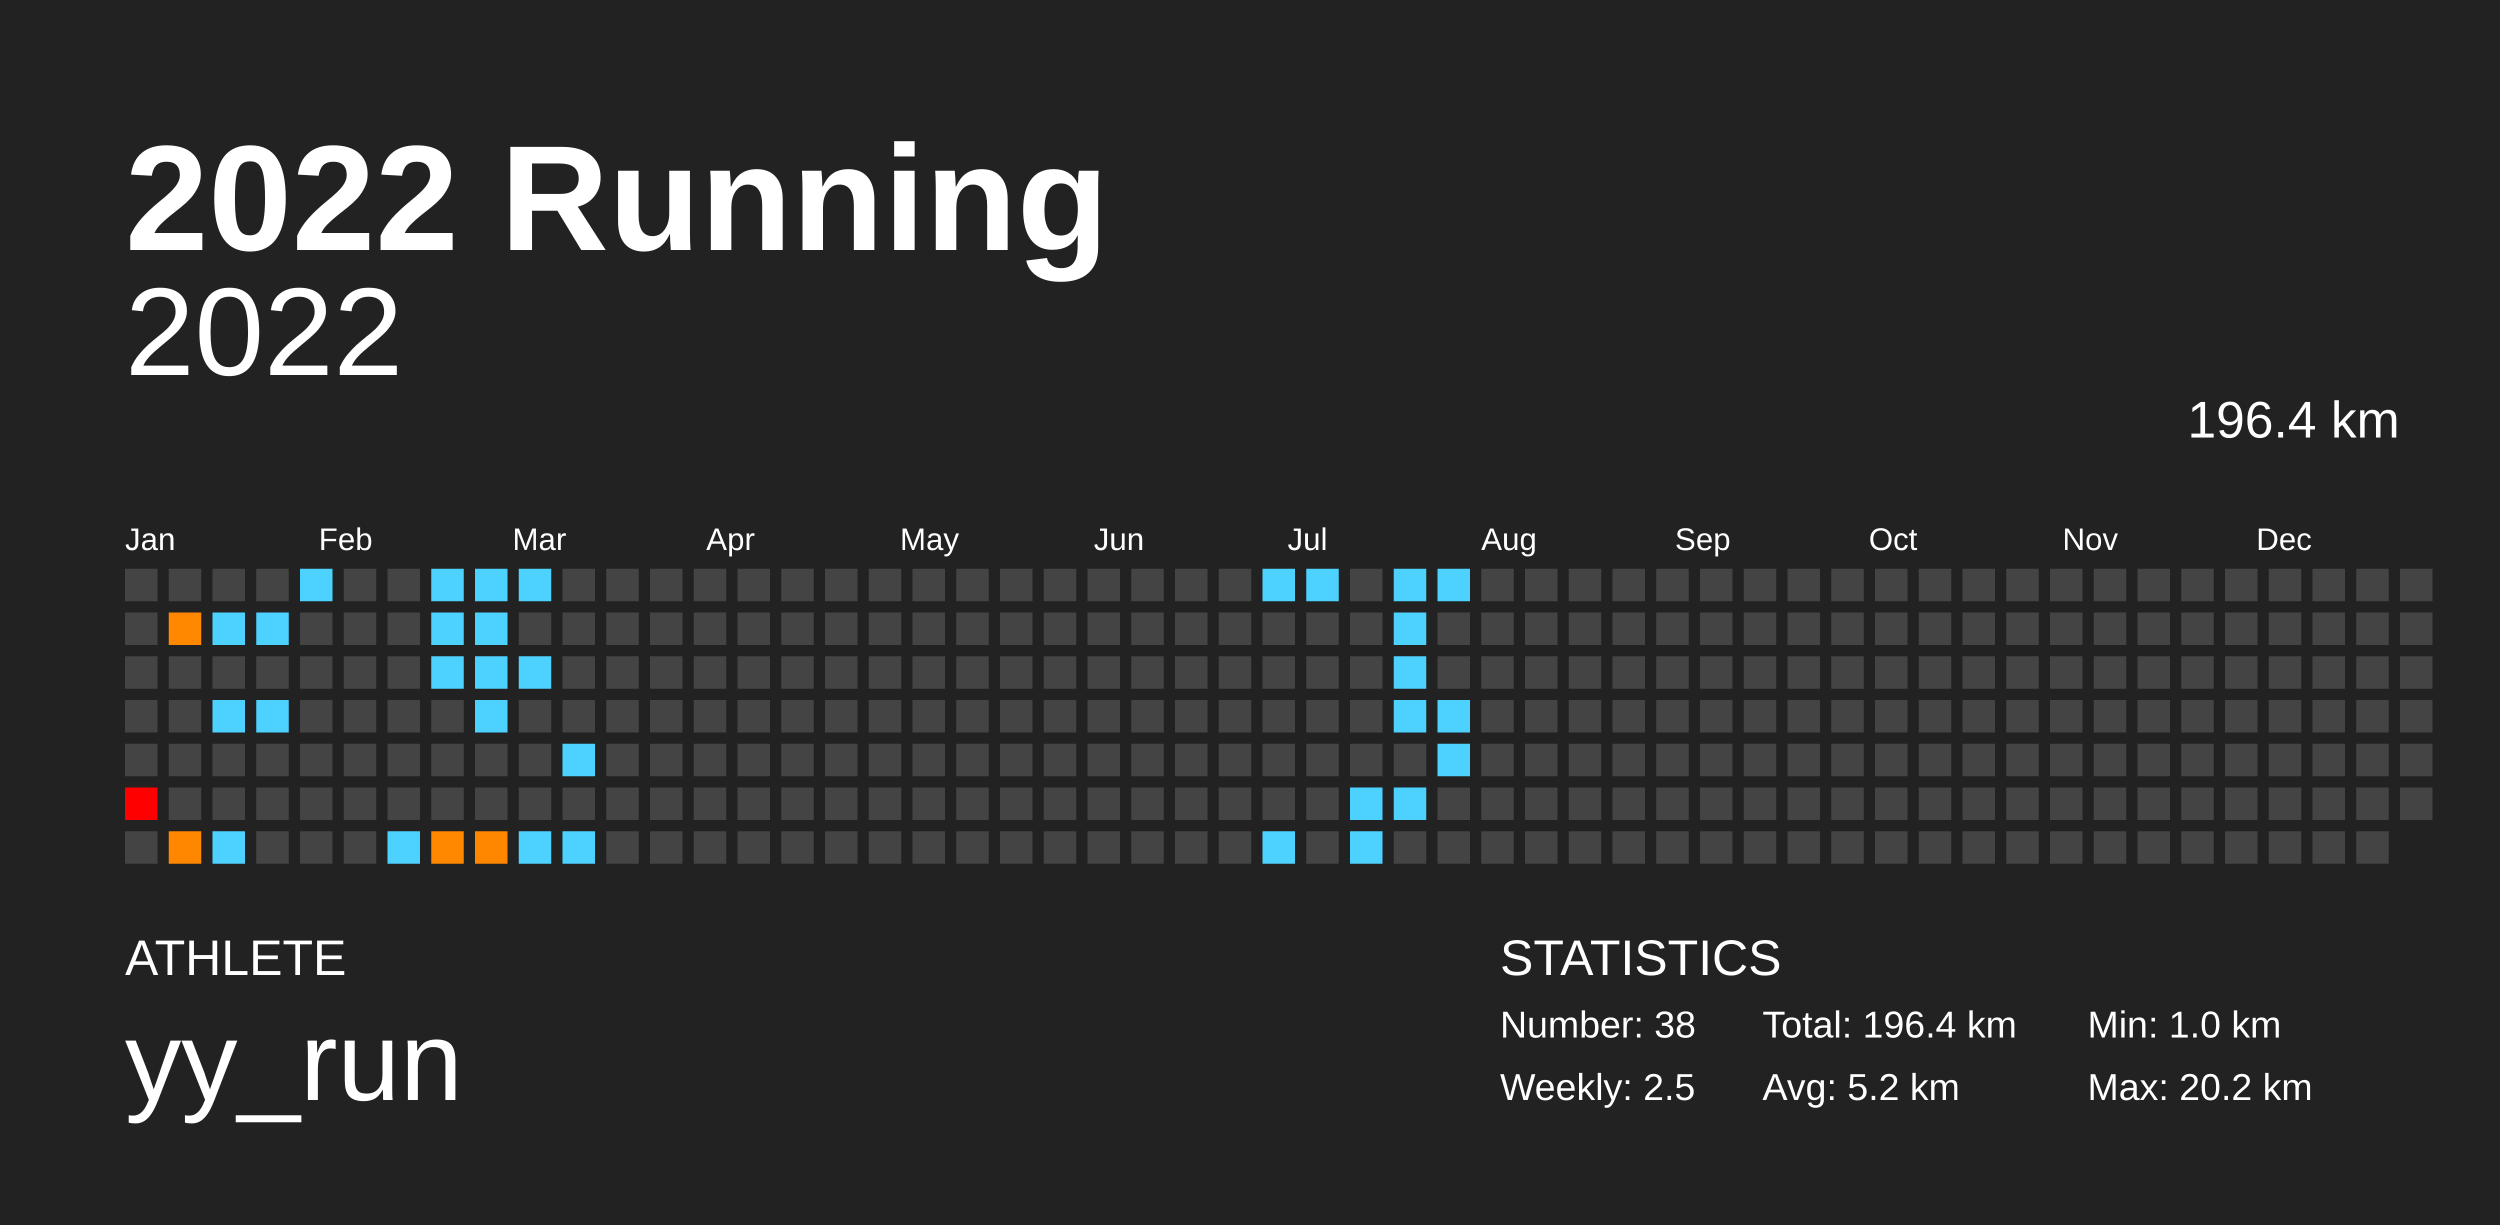
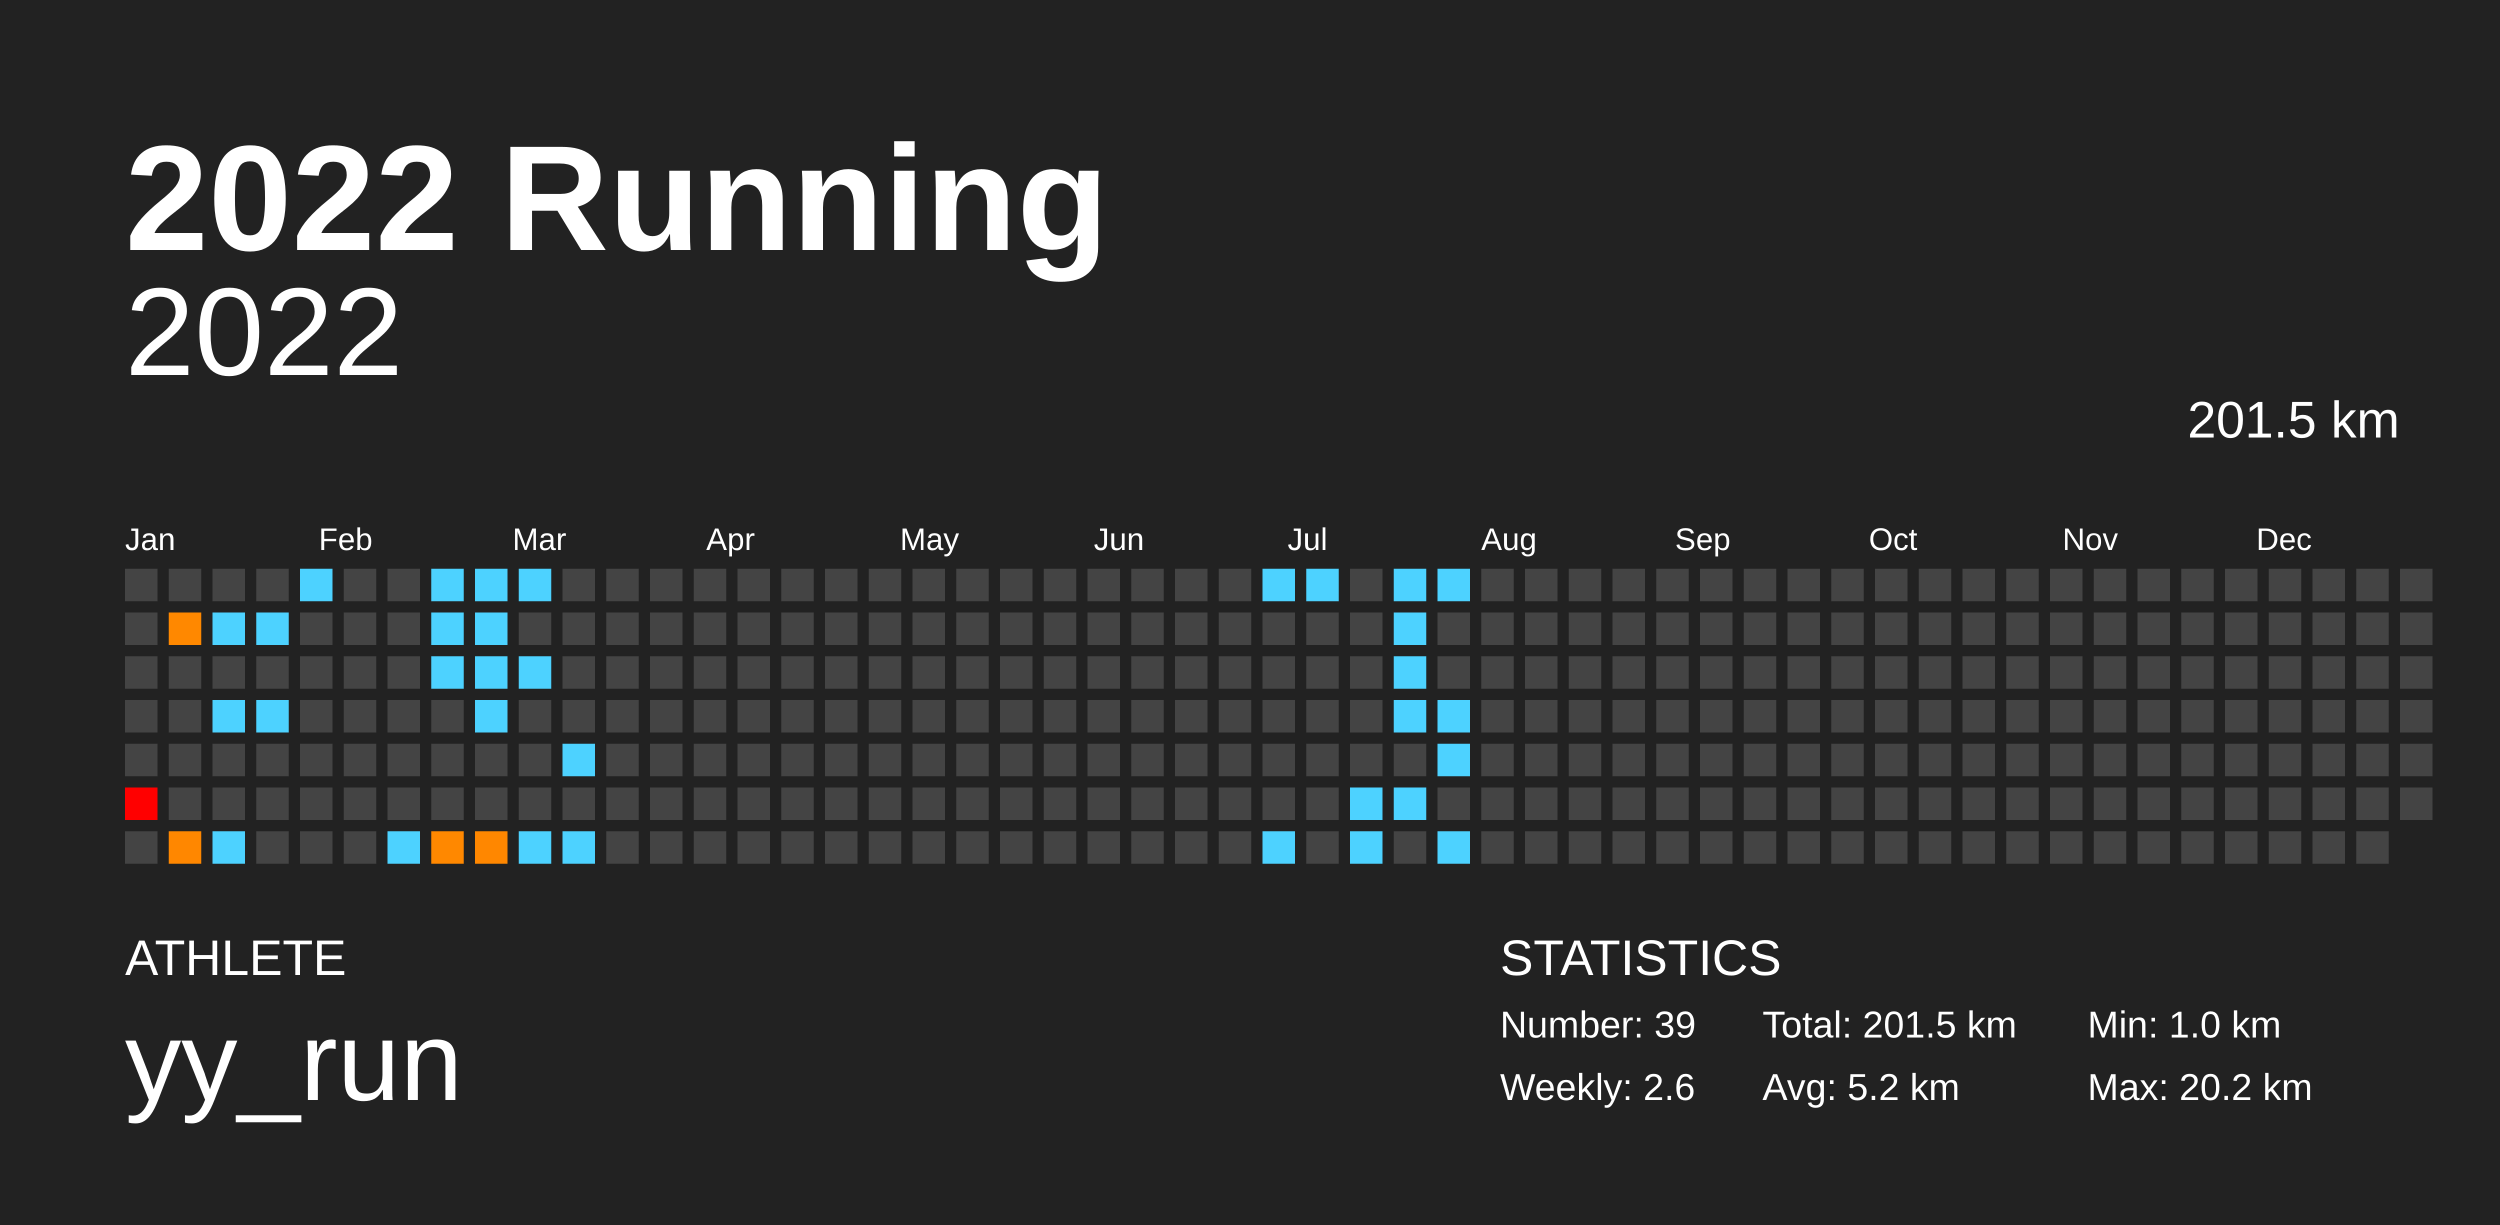
<svg xmlns="http://www.w3.org/2000/svg" baseProfile="full" height="98mm" version="1.1" viewBox="0,0,200,98" width="200mm">
  <defs />
  <rect fill="#222222" height="98" width="200" x="0" y="0" />
  <text fill="#FFFFFF" style="font-size:12px; font-family:Arial; font-weight:bold;" x="10" y="20">2022 Running</text>
  <text fill="#FFFFFF" style="font-size:4px; font-family:Arial" x="10" y="78">ATHLETE</text>
  <text fill="#FFFFFF" style="font-size:9px; font-family:Arial" x="10" y="88">yy_run</text>
  <text fill="#FFFFFF" style="font-size:4px; font-family:Arial" x="120" y="78">STATISTICS</text>
-   <text fill="#FFFFFF" style="font-size:3px; font-family:Arial" x="120" y="83">Number: 38</text>
-   <text fill="#FFFFFF" style="font-size:3px; font-family:Arial" x="120" y="88">Weekly: 2.5</text>
-   <text fill="#FFFFFF" style="font-size:3px; font-family:Arial" x="141" y="83">Total: 196.4 km</text>
+   <text fill="#FFFFFF" style="font-size:3px; font-family:Arial" x="120" y="83">Number: 39</text>
+   <text fill="#FFFFFF" style="font-size:3px; font-family:Arial" x="120" y="88">Weekly: 2.6</text>
+   <text fill="#FFFFFF" style="font-size:3px; font-family:Arial" x="141" y="83">Total: 201.5 km</text>
  <text fill="#FFFFFF" style="font-size:3px; font-family:Arial" x="141" y="88">Avg: 5.2 km</text>
  <text fill="#FFFFFF" style="font-size:3px; font-family:Arial" x="167" y="83">Min: 1.0 km</text>
  <text fill="#FFFFFF" style="font-size:3px; font-family:Arial" x="167" y="88">Max: 20.2 km</text>
  <text alignment-baseline="hanging" fill="#FFFFFF" style="font-size:10.0px; font-family:Arial;" x="10" y="30">2022</text>
-   <text alignment-baseline="hanging" fill="#FFFFFF" style="font-size:4.125px; font-family:Arial;" x="175" y="35">196.4 km</text>
+   <text alignment-baseline="hanging" fill="#FFFFFF" style="font-size:4.125px; font-family:Arial;" x="175" y="35">201.5 km</text>
  <text fill="#FFFFFF" style="font-size:2.5px; font-family:Arial" x="10.0" y="44">Jan</text>
  <text fill="#FFFFFF" style="font-size:2.5px; font-family:Arial" x="25.5" y="44">Feb</text>
  <text fill="#FFFFFF" style="font-size:2.5px; font-family:Arial" x="41.0" y="44">Mar</text>
  <text fill="#FFFFFF" style="font-size:2.5px; font-family:Arial" x="56.5" y="44">Apr</text>
  <text fill="#FFFFFF" style="font-size:2.5px; font-family:Arial" x="72.0" y="44">May</text>
  <text fill="#FFFFFF" style="font-size:2.5px; font-family:Arial" x="87.5" y="44">Jun</text>
  <text fill="#FFFFFF" style="font-size:2.5px; font-family:Arial" x="103.0" y="44">Jul</text>
  <text fill="#FFFFFF" style="font-size:2.5px; font-family:Arial" x="118.5" y="44">Aug</text>
  <text fill="#FFFFFF" style="font-size:2.5px; font-family:Arial" x="134.0" y="44">Sep</text>
  <text fill="#FFFFFF" style="font-size:2.5px; font-family:Arial" x="149.5" y="44">Oct</text>
  <text fill="#FFFFFF" style="font-size:2.5px; font-family:Arial" x="165.0" y="44">Nov</text>
  <text fill="#FFFFFF" style="font-size:2.5px; font-family:Arial" x="180.5" y="44">Dec</text>
  <rect fill="#444444" height="2.6" width="2.6" x="10.0" y="45.5" />
  <rect fill="#444444" height="2.6" width="2.6" x="10.0" y="49.0" />
  <rect fill="#444444" height="2.6" width="2.6" x="10.0" y="52.5" />
  <rect fill="#444444" height="2.6" width="2.6" x="10.0" y="56.0" />
  <rect fill="#444444" height="2.6" width="2.6" x="10.0" y="59.5" />
  <rect fill="red" height="2.6" width="2.6" x="10.0" y="63.0" />
  <rect fill="#444444" height="2.6" width="2.6" x="10.0" y="66.5" />
  <rect fill="#444444" height="2.6" width="2.6" x="13.5" y="45.5" />
  <rect fill="#ff8800" height="2.6" width="2.6" x="13.5" y="49.0" />
  <rect fill="#444444" height="2.6" width="2.6" x="13.5" y="52.5" />
  <rect fill="#444444" height="2.6" width="2.6" x="13.5" y="56.0" />
  <rect fill="#444444" height="2.6" width="2.6" x="13.5" y="59.5" />
  <rect fill="#444444" height="2.6" width="2.6" x="13.5" y="63.0" />
  <rect fill="#ff8700" height="2.6" width="2.6" x="13.5" y="66.5" />
  <rect fill="#444444" height="2.6" width="2.6" x="17.0" y="45.5" />
  <rect fill="#4dd2ff" height="2.6" width="2.6" x="17.0" y="49.0" />
  <rect fill="#444444" height="2.6" width="2.6" x="17.0" y="52.5" />
  <rect fill="#4dd2ff" height="2.6" width="2.6" x="17.0" y="56.0" />
  <rect fill="#444444" height="2.6" width="2.6" x="17.0" y="59.5" />
  <rect fill="#444444" height="2.6" width="2.6" x="17.0" y="63.0" />
  <rect fill="#4dd2ff" height="2.6" width="2.6" x="17.0" y="66.5" />
  <rect fill="#444444" height="2.6" width="2.6" x="20.5" y="45.5" />
  <rect fill="#4dd2ff" height="2.6" width="2.6" x="20.5" y="49.0" />
  <rect fill="#444444" height="2.6" width="2.6" x="20.5" y="52.5" />
  <rect fill="#4dd2ff" height="2.6" width="2.6" x="20.5" y="56.0" />
  <rect fill="#444444" height="2.6" width="2.6" x="20.5" y="59.5" />
  <rect fill="#444444" height="2.6" width="2.6" x="20.5" y="63.0" />
  <rect fill="#444444" height="2.6" width="2.6" x="20.5" y="66.5" />
  <rect fill="#4dd2ff" height="2.6" width="2.6" x="24.0" y="45.5" />
  <rect fill="#444444" height="2.6" width="2.6" x="24.0" y="49.0" />
  <rect fill="#444444" height="2.6" width="2.6" x="24.0" y="52.5" />
  <rect fill="#444444" height="2.6" width="2.6" x="24.0" y="56.0" />
  <rect fill="#444444" height="2.6" width="2.6" x="24.0" y="59.5" />
  <rect fill="#444444" height="2.6" width="2.6" x="24.0" y="63.0" />
  <rect fill="#444444" height="2.6" width="2.6" x="24.0" y="66.5" />
  <rect fill="#444444" height="2.6" width="2.6" x="27.5" y="45.5" />
  <rect fill="#444444" height="2.6" width="2.6" x="27.5" y="49.0" />
  <rect fill="#444444" height="2.6" width="2.6" x="27.5" y="52.5" />
  <rect fill="#444444" height="2.6" width="2.6" x="27.5" y="56.0" />
  <rect fill="#444444" height="2.6" width="2.6" x="27.5" y="59.5" />
  <rect fill="#444444" height="2.6" width="2.6" x="27.5" y="63.0" />
  <rect fill="#444444" height="2.6" width="2.6" x="27.5" y="66.5" />
  <rect fill="#444444" height="2.6" width="2.6" x="31.0" y="45.5" />
  <rect fill="#444444" height="2.6" width="2.6" x="31.0" y="49.0" />
  <rect fill="#444444" height="2.6" width="2.6" x="31.0" y="52.5" />
  <rect fill="#444444" height="2.6" width="2.6" x="31.0" y="56.0" />
  <rect fill="#444444" height="2.6" width="2.6" x="31.0" y="59.5" />
  <rect fill="#444444" height="2.6" width="2.6" x="31.0" y="63.0" />
  <rect fill="#4dd2ff" height="2.6" width="2.6" x="31.0" y="66.5" />
  <rect fill="#4dd2ff" height="2.6" width="2.6" x="34.5" y="45.5" />
  <rect fill="#4dd2ff" height="2.6" width="2.6" x="34.5" y="49.0" />
  <rect fill="#4dd2ff" height="2.6" width="2.6" x="34.5" y="52.5" />
  <rect fill="#444444" height="2.6" width="2.6" x="34.5" y="56.0" />
  <rect fill="#444444" height="2.6" width="2.6" x="34.5" y="59.5" />
  <rect fill="#444444" height="2.6" width="2.6" x="34.5" y="63.0" />
  <rect fill="#ff8800" height="2.6" width="2.6" x="34.5" y="66.5" />
  <rect fill="#4dd2ff" height="2.6" width="2.6" x="38.0" y="45.5" />
  <rect fill="#4dd2ff" height="2.6" width="2.6" x="38.0" y="49.0" />
  <rect fill="#4dd2ff" height="2.6" width="2.6" x="38.0" y="52.5" />
  <rect fill="#4dd2ff" height="2.6" width="2.6" x="38.0" y="56.0" />
  <rect fill="#444444" height="2.6" width="2.6" x="38.0" y="59.5" />
  <rect fill="#444444" height="2.6" width="2.6" x="38.0" y="63.0" />
  <rect fill="#ff8700" height="2.6" width="2.6" x="38.0" y="66.5" />
  <rect fill="#4dd2ff" height="2.6" width="2.6" x="41.5" y="45.5" />
  <rect fill="#444444" height="2.6" width="2.6" x="41.5" y="49.0" />
  <rect fill="#4dd2ff" height="2.6" width="2.6" x="41.5" y="52.5" />
  <rect fill="#444444" height="2.6" width="2.6" x="41.5" y="56.0" />
  <rect fill="#444444" height="2.6" width="2.6" x="41.5" y="59.5" />
  <rect fill="#444444" height="2.6" width="2.6" x="41.5" y="63.0" />
  <rect fill="#4dd2ff" height="2.6" width="2.6" x="41.5" y="66.5" />
  <rect fill="#444444" height="2.6" width="2.6" x="45.0" y="45.5" />
  <rect fill="#444444" height="2.6" width="2.6" x="45.0" y="49.0" />
  <rect fill="#444444" height="2.6" width="2.6" x="45.0" y="52.5" />
  <rect fill="#444444" height="2.6" width="2.6" x="45.0" y="56.0" />
  <rect fill="#4dd2ff" height="2.6" width="2.6" x="45.0" y="59.5" />
  <rect fill="#444444" height="2.6" width="2.6" x="45.0" y="63.0" />
  <rect fill="#4dd2ff" height="2.6" width="2.6" x="45.0" y="66.5" />
  <rect fill="#444444" height="2.6" width="2.6" x="48.5" y="45.5" />
  <rect fill="#444444" height="2.6" width="2.6" x="48.5" y="49.0" />
  <rect fill="#444444" height="2.6" width="2.6" x="48.5" y="52.5" />
  <rect fill="#444444" height="2.6" width="2.6" x="48.5" y="56.0" />
  <rect fill="#444444" height="2.6" width="2.6" x="48.5" y="59.5" />
  <rect fill="#444444" height="2.6" width="2.6" x="48.5" y="63.0" />
  <rect fill="#444444" height="2.6" width="2.6" x="48.5" y="66.5" />
  <rect fill="#444444" height="2.6" width="2.6" x="52.0" y="45.5" />
  <rect fill="#444444" height="2.6" width="2.6" x="52.0" y="49.0" />
  <rect fill="#444444" height="2.6" width="2.6" x="52.0" y="52.5" />
  <rect fill="#444444" height="2.6" width="2.6" x="52.0" y="56.0" />
  <rect fill="#444444" height="2.6" width="2.6" x="52.0" y="59.5" />
  <rect fill="#444444" height="2.6" width="2.6" x="52.0" y="63.0" />
  <rect fill="#444444" height="2.6" width="2.6" x="52.0" y="66.5" />
  <rect fill="#444444" height="2.6" width="2.6" x="55.5" y="45.5" />
  <rect fill="#444444" height="2.6" width="2.6" x="55.5" y="49.0" />
  <rect fill="#444444" height="2.6" width="2.6" x="55.5" y="52.5" />
  <rect fill="#444444" height="2.6" width="2.6" x="55.5" y="56.0" />
  <rect fill="#444444" height="2.6" width="2.6" x="55.5" y="59.5" />
  <rect fill="#444444" height="2.6" width="2.6" x="55.5" y="63.0" />
  <rect fill="#444444" height="2.6" width="2.6" x="55.5" y="66.5" />
  <rect fill="#444444" height="2.6" width="2.6" x="59.0" y="45.5" />
  <rect fill="#444444" height="2.6" width="2.6" x="59.0" y="49.0" />
  <rect fill="#444444" height="2.6" width="2.6" x="59.0" y="52.5" />
  <rect fill="#444444" height="2.6" width="2.6" x="59.0" y="56.0" />
  <rect fill="#444444" height="2.6" width="2.6" x="59.0" y="59.5" />
  <rect fill="#444444" height="2.6" width="2.6" x="59.0" y="63.0" />
  <rect fill="#444444" height="2.6" width="2.6" x="59.0" y="66.5" />
  <rect fill="#444444" height="2.6" width="2.6" x="62.5" y="45.5" />
  <rect fill="#444444" height="2.6" width="2.6" x="62.5" y="49.0" />
  <rect fill="#444444" height="2.6" width="2.6" x="62.5" y="52.5" />
  <rect fill="#444444" height="2.6" width="2.6" x="62.5" y="56.0" />
  <rect fill="#444444" height="2.6" width="2.6" x="62.5" y="59.5" />
  <rect fill="#444444" height="2.6" width="2.6" x="62.5" y="63.0" />
  <rect fill="#444444" height="2.6" width="2.6" x="62.5" y="66.5" />
  <rect fill="#444444" height="2.6" width="2.6" x="66.0" y="45.5" />
  <rect fill="#444444" height="2.6" width="2.6" x="66.0" y="49.0" />
  <rect fill="#444444" height="2.6" width="2.6" x="66.0" y="52.5" />
  <rect fill="#444444" height="2.6" width="2.6" x="66.0" y="56.0" />
  <rect fill="#444444" height="2.6" width="2.6" x="66.0" y="59.5" />
  <rect fill="#444444" height="2.6" width="2.6" x="66.0" y="63.0" />
  <rect fill="#444444" height="2.6" width="2.6" x="66.0" y="66.5" />
  <rect fill="#444444" height="2.6" width="2.6" x="69.5" y="45.5" />
  <rect fill="#444444" height="2.6" width="2.6" x="69.5" y="49.0" />
  <rect fill="#444444" height="2.6" width="2.6" x="69.5" y="52.5" />
  <rect fill="#444444" height="2.6" width="2.6" x="69.5" y="56.0" />
  <rect fill="#444444" height="2.6" width="2.6" x="69.5" y="59.5" />
  <rect fill="#444444" height="2.6" width="2.6" x="69.5" y="63.0" />
  <rect fill="#444444" height="2.6" width="2.6" x="69.5" y="66.5" />
  <rect fill="#444444" height="2.6" width="2.6" x="73.0" y="45.5" />
  <rect fill="#444444" height="2.6" width="2.6" x="73.0" y="49.0" />
  <rect fill="#444444" height="2.6" width="2.6" x="73.0" y="52.5" />
  <rect fill="#444444" height="2.6" width="2.6" x="73.0" y="56.0" />
  <rect fill="#444444" height="2.6" width="2.6" x="73.0" y="59.5" />
  <rect fill="#444444" height="2.6" width="2.6" x="73.0" y="63.0" />
  <rect fill="#444444" height="2.6" width="2.6" x="73.0" y="66.5" />
  <rect fill="#444444" height="2.6" width="2.6" x="76.5" y="45.5" />
  <rect fill="#444444" height="2.6" width="2.6" x="76.5" y="49.0" />
  <rect fill="#444444" height="2.6" width="2.6" x="76.5" y="52.5" />
  <rect fill="#444444" height="2.6" width="2.6" x="76.5" y="56.0" />
  <rect fill="#444444" height="2.6" width="2.6" x="76.5" y="59.5" />
  <rect fill="#444444" height="2.6" width="2.6" x="76.5" y="63.0" />
  <rect fill="#444444" height="2.6" width="2.6" x="76.5" y="66.5" />
  <rect fill="#444444" height="2.6" width="2.6" x="80.0" y="45.5" />
  <rect fill="#444444" height="2.6" width="2.6" x="80.0" y="49.0" />
  <rect fill="#444444" height="2.6" width="2.6" x="80.0" y="52.5" />
  <rect fill="#444444" height="2.6" width="2.6" x="80.0" y="56.0" />
  <rect fill="#444444" height="2.6" width="2.6" x="80.0" y="59.5" />
  <rect fill="#444444" height="2.6" width="2.6" x="80.0" y="63.0" />
  <rect fill="#444444" height="2.6" width="2.6" x="80.0" y="66.5" />
  <rect fill="#444444" height="2.6" width="2.6" x="83.5" y="45.5" />
  <rect fill="#444444" height="2.6" width="2.6" x="83.5" y="49.0" />
  <rect fill="#444444" height="2.6" width="2.6" x="83.5" y="52.5" />
  <rect fill="#444444" height="2.6" width="2.6" x="83.5" y="56.0" />
  <rect fill="#444444" height="2.6" width="2.6" x="83.5" y="59.5" />
  <rect fill="#444444" height="2.6" width="2.6" x="83.5" y="63.0" />
  <rect fill="#444444" height="2.6" width="2.6" x="83.5" y="66.5" />
  <rect fill="#444444" height="2.6" width="2.6" x="87.0" y="45.5" />
  <rect fill="#444444" height="2.6" width="2.6" x="87.0" y="49.0" />
  <rect fill="#444444" height="2.6" width="2.6" x="87.0" y="52.5" />
  <rect fill="#444444" height="2.6" width="2.6" x="87.0" y="56.0" />
  <rect fill="#444444" height="2.6" width="2.6" x="87.0" y="59.5" />
  <rect fill="#444444" height="2.6" width="2.6" x="87.0" y="63.0" />
  <rect fill="#444444" height="2.6" width="2.6" x="87.0" y="66.5" />
  <rect fill="#444444" height="2.6" width="2.6" x="90.5" y="45.5" />
  <rect fill="#444444" height="2.6" width="2.6" x="90.5" y="49.0" />
  <rect fill="#444444" height="2.6" width="2.6" x="90.5" y="52.5" />
  <rect fill="#444444" height="2.6" width="2.6" x="90.5" y="56.0" />
  <rect fill="#444444" height="2.6" width="2.6" x="90.5" y="59.5" />
  <rect fill="#444444" height="2.6" width="2.6" x="90.5" y="63.0" />
  <rect fill="#444444" height="2.6" width="2.6" x="90.5" y="66.5" />
  <rect fill="#444444" height="2.6" width="2.6" x="94.0" y="45.5" />
  <rect fill="#444444" height="2.6" width="2.6" x="94.0" y="49.0" />
  <rect fill="#444444" height="2.6" width="2.6" x="94.0" y="52.5" />
  <rect fill="#444444" height="2.6" width="2.6" x="94.0" y="56.0" />
  <rect fill="#444444" height="2.6" width="2.6" x="94.0" y="59.5" />
  <rect fill="#444444" height="2.6" width="2.6" x="94.0" y="63.0" />
  <rect fill="#444444" height="2.6" width="2.6" x="94.0" y="66.5" />
  <rect fill="#444444" height="2.6" width="2.6" x="97.5" y="45.5" />
  <rect fill="#444444" height="2.6" width="2.6" x="97.5" y="49.0" />
  <rect fill="#444444" height="2.6" width="2.6" x="97.5" y="52.5" />
  <rect fill="#444444" height="2.6" width="2.6" x="97.5" y="56.0" />
  <rect fill="#444444" height="2.6" width="2.6" x="97.5" y="59.5" />
  <rect fill="#444444" height="2.6" width="2.6" x="97.5" y="63.0" />
  <rect fill="#444444" height="2.6" width="2.6" x="97.5" y="66.5" />
  <rect fill="#4dd2ff" height="2.6" width="2.6" x="101.0" y="45.5" />
  <rect fill="#444444" height="2.6" width="2.6" x="101.0" y="49.0" />
  <rect fill="#444444" height="2.6" width="2.6" x="101.0" y="52.5" />
  <rect fill="#444444" height="2.6" width="2.6" x="101.0" y="56.0" />
  <rect fill="#444444" height="2.6" width="2.6" x="101.0" y="59.5" />
  <rect fill="#444444" height="2.6" width="2.6" x="101.0" y="63.0" />
  <rect fill="#4dd2ff" height="2.6" width="2.6" x="101.0" y="66.5" />
  <rect fill="#4dd2ff" height="2.6" width="2.6" x="104.5" y="45.5" />
  <rect fill="#444444" height="2.6" width="2.6" x="104.5" y="49.0" />
  <rect fill="#444444" height="2.6" width="2.6" x="104.5" y="52.5" />
  <rect fill="#444444" height="2.6" width="2.6" x="104.5" y="56.0" />
  <rect fill="#444444" height="2.6" width="2.6" x="104.5" y="59.5" />
  <rect fill="#444444" height="2.6" width="2.6" x="104.5" y="63.0" />
  <rect fill="#444444" height="2.6" width="2.6" x="104.5" y="66.5" />
  <rect fill="#444444" height="2.6" width="2.6" x="108.0" y="45.5" />
  <rect fill="#444444" height="2.6" width="2.6" x="108.0" y="49.0" />
  <rect fill="#444444" height="2.6" width="2.6" x="108.0" y="52.5" />
  <rect fill="#444444" height="2.6" width="2.6" x="108.0" y="56.0" />
  <rect fill="#444444" height="2.6" width="2.6" x="108.0" y="59.5" />
  <rect fill="#4dd2ff" height="2.6" width="2.6" x="108.0" y="63.0" />
  <rect fill="#4dd2ff" height="2.6" width="2.6" x="108.0" y="66.5" />
  <rect fill="#4dd2ff" height="2.6" width="2.6" x="111.5" y="45.5" />
  <rect fill="#4dd2ff" height="2.6" width="2.6" x="111.5" y="49.0" />
  <rect fill="#4dd2ff" height="2.6" width="2.6" x="111.5" y="52.5" />
  <rect fill="#4dd2ff" height="2.6" width="2.6" x="111.5" y="56.0" />
  <rect fill="#444444" height="2.6" width="2.6" x="111.5" y="59.5" />
  <rect fill="#4dd2ff" height="2.6" width="2.6" x="111.5" y="63.0" />
  <rect fill="#444444" height="2.6" width="2.6" x="111.5" y="66.5" />
  <rect fill="#4dd2ff" height="2.6" width="2.6" x="115.0" y="45.5" />
  <rect fill="#444444" height="2.6" width="2.6" x="115.0" y="49.0" />
  <rect fill="#444444" height="2.6" width="2.6" x="115.0" y="52.5" />
  <rect fill="#4dd2ff" height="2.6" width="2.6" x="115.0" y="56.0" />
  <rect fill="#4dd2ff" height="2.6" width="2.6" x="115.0" y="59.5" />
  <rect fill="#444444" height="2.6" width="2.6" x="115.0" y="63.0" />
-   <rect fill="#444444" height="2.6" width="2.6" x="115.0" y="66.5" />
+   <rect fill="#4dd2ff" height="2.6" width="2.6" x="115.0" y="66.5" />
  <rect fill="#444444" height="2.6" width="2.6" x="118.5" y="45.5" />
  <rect fill="#444444" height="2.6" width="2.6" x="118.5" y="49.0" />
  <rect fill="#444444" height="2.6" width="2.6" x="118.5" y="52.5" />
  <rect fill="#444444" height="2.6" width="2.6" x="118.5" y="56.0" />
  <rect fill="#444444" height="2.6" width="2.6" x="118.5" y="59.5" />
  <rect fill="#444444" height="2.6" width="2.6" x="118.5" y="63.0" />
  <rect fill="#444444" height="2.6" width="2.6" x="118.5" y="66.5" />
  <rect fill="#444444" height="2.6" width="2.6" x="122.0" y="45.5" />
  <rect fill="#444444" height="2.6" width="2.6" x="122.0" y="49.0" />
  <rect fill="#444444" height="2.6" width="2.6" x="122.0" y="52.5" />
  <rect fill="#444444" height="2.6" width="2.6" x="122.0" y="56.0" />
  <rect fill="#444444" height="2.6" width="2.6" x="122.0" y="59.5" />
  <rect fill="#444444" height="2.6" width="2.6" x="122.0" y="63.0" />
  <rect fill="#444444" height="2.6" width="2.6" x="122.0" y="66.5" />
  <rect fill="#444444" height="2.6" width="2.6" x="125.5" y="45.5" />
  <rect fill="#444444" height="2.6" width="2.6" x="125.5" y="49.0" />
  <rect fill="#444444" height="2.6" width="2.6" x="125.5" y="52.5" />
  <rect fill="#444444" height="2.6" width="2.6" x="125.5" y="56.0" />
  <rect fill="#444444" height="2.6" width="2.6" x="125.5" y="59.5" />
  <rect fill="#444444" height="2.6" width="2.6" x="125.5" y="63.0" />
  <rect fill="#444444" height="2.6" width="2.6" x="125.5" y="66.5" />
  <rect fill="#444444" height="2.6" width="2.6" x="129.0" y="45.5" />
  <rect fill="#444444" height="2.6" width="2.6" x="129.0" y="49.0" />
  <rect fill="#444444" height="2.6" width="2.6" x="129.0" y="52.5" />
  <rect fill="#444444" height="2.6" width="2.6" x="129.0" y="56.0" />
  <rect fill="#444444" height="2.6" width="2.6" x="129.0" y="59.5" />
  <rect fill="#444444" height="2.6" width="2.6" x="129.0" y="63.0" />
  <rect fill="#444444" height="2.6" width="2.6" x="129.0" y="66.5" />
  <rect fill="#444444" height="2.6" width="2.6" x="132.5" y="45.5" />
  <rect fill="#444444" height="2.6" width="2.6" x="132.5" y="49.0" />
  <rect fill="#444444" height="2.6" width="2.6" x="132.5" y="52.5" />
  <rect fill="#444444" height="2.6" width="2.6" x="132.5" y="56.0" />
  <rect fill="#444444" height="2.6" width="2.6" x="132.5" y="59.5" />
  <rect fill="#444444" height="2.6" width="2.6" x="132.5" y="63.0" />
  <rect fill="#444444" height="2.6" width="2.6" x="132.5" y="66.5" />
  <rect fill="#444444" height="2.6" width="2.6" x="136.0" y="45.5" />
  <rect fill="#444444" height="2.6" width="2.6" x="136.0" y="49.0" />
  <rect fill="#444444" height="2.6" width="2.6" x="136.0" y="52.5" />
  <rect fill="#444444" height="2.6" width="2.6" x="136.0" y="56.0" />
  <rect fill="#444444" height="2.6" width="2.6" x="136.0" y="59.5" />
  <rect fill="#444444" height="2.6" width="2.6" x="136.0" y="63.0" />
  <rect fill="#444444" height="2.6" width="2.6" x="136.0" y="66.5" />
  <rect fill="#444444" height="2.6" width="2.6" x="139.5" y="45.5" />
  <rect fill="#444444" height="2.6" width="2.6" x="139.5" y="49.0" />
  <rect fill="#444444" height="2.6" width="2.6" x="139.5" y="52.5" />
  <rect fill="#444444" height="2.6" width="2.6" x="139.5" y="56.0" />
  <rect fill="#444444" height="2.6" width="2.6" x="139.5" y="59.5" />
  <rect fill="#444444" height="2.6" width="2.6" x="139.5" y="63.0" />
  <rect fill="#444444" height="2.6" width="2.6" x="139.5" y="66.5" />
  <rect fill="#444444" height="2.6" width="2.6" x="143.0" y="45.5" />
  <rect fill="#444444" height="2.6" width="2.6" x="143.0" y="49.0" />
  <rect fill="#444444" height="2.6" width="2.6" x="143.0" y="52.5" />
  <rect fill="#444444" height="2.6" width="2.6" x="143.0" y="56.0" />
  <rect fill="#444444" height="2.6" width="2.6" x="143.0" y="59.5" />
  <rect fill="#444444" height="2.6" width="2.6" x="143.0" y="63.0" />
  <rect fill="#444444" height="2.6" width="2.6" x="143.0" y="66.5" />
  <rect fill="#444444" height="2.6" width="2.6" x="146.5" y="45.5" />
  <rect fill="#444444" height="2.6" width="2.6" x="146.5" y="49.0" />
  <rect fill="#444444" height="2.6" width="2.6" x="146.5" y="52.5" />
  <rect fill="#444444" height="2.6" width="2.6" x="146.5" y="56.0" />
  <rect fill="#444444" height="2.6" width="2.6" x="146.5" y="59.5" />
  <rect fill="#444444" height="2.6" width="2.6" x="146.5" y="63.0" />
  <rect fill="#444444" height="2.6" width="2.6" x="146.5" y="66.5" />
  <rect fill="#444444" height="2.6" width="2.6" x="150.0" y="45.5" />
  <rect fill="#444444" height="2.6" width="2.6" x="150.0" y="49.0" />
  <rect fill="#444444" height="2.6" width="2.6" x="150.0" y="52.5" />
  <rect fill="#444444" height="2.6" width="2.6" x="150.0" y="56.0" />
  <rect fill="#444444" height="2.6" width="2.6" x="150.0" y="59.5" />
  <rect fill="#444444" height="2.6" width="2.6" x="150.0" y="63.0" />
  <rect fill="#444444" height="2.6" width="2.6" x="150.0" y="66.5" />
  <rect fill="#444444" height="2.6" width="2.6" x="153.5" y="45.5" />
  <rect fill="#444444" height="2.6" width="2.6" x="153.5" y="49.0" />
  <rect fill="#444444" height="2.6" width="2.6" x="153.5" y="52.5" />
  <rect fill="#444444" height="2.6" width="2.6" x="153.5" y="56.0" />
  <rect fill="#444444" height="2.6" width="2.6" x="153.5" y="59.5" />
  <rect fill="#444444" height="2.6" width="2.6" x="153.5" y="63.0" />
  <rect fill="#444444" height="2.6" width="2.6" x="153.5" y="66.5" />
  <rect fill="#444444" height="2.6" width="2.6" x="157.0" y="45.5" />
  <rect fill="#444444" height="2.6" width="2.6" x="157.0" y="49.0" />
  <rect fill="#444444" height="2.6" width="2.6" x="157.0" y="52.5" />
  <rect fill="#444444" height="2.6" width="2.6" x="157.0" y="56.0" />
  <rect fill="#444444" height="2.6" width="2.6" x="157.0" y="59.5" />
  <rect fill="#444444" height="2.6" width="2.6" x="157.0" y="63.0" />
  <rect fill="#444444" height="2.6" width="2.6" x="157.0" y="66.5" />
  <rect fill="#444444" height="2.6" width="2.6" x="160.5" y="45.5" />
  <rect fill="#444444" height="2.6" width="2.6" x="160.5" y="49.0" />
  <rect fill="#444444" height="2.6" width="2.6" x="160.5" y="52.5" />
  <rect fill="#444444" height="2.6" width="2.6" x="160.5" y="56.0" />
  <rect fill="#444444" height="2.6" width="2.6" x="160.5" y="59.5" />
  <rect fill="#444444" height="2.6" width="2.6" x="160.5" y="63.0" />
  <rect fill="#444444" height="2.6" width="2.6" x="160.5" y="66.5" />
  <rect fill="#444444" height="2.6" width="2.6" x="164.0" y="45.5" />
  <rect fill="#444444" height="2.6" width="2.6" x="164.0" y="49.0" />
  <rect fill="#444444" height="2.6" width="2.6" x="164.0" y="52.5" />
  <rect fill="#444444" height="2.6" width="2.6" x="164.0" y="56.0" />
  <rect fill="#444444" height="2.6" width="2.6" x="164.0" y="59.5" />
  <rect fill="#444444" height="2.6" width="2.6" x="164.0" y="63.0" />
  <rect fill="#444444" height="2.6" width="2.6" x="164.0" y="66.5" />
  <rect fill="#444444" height="2.6" width="2.6" x="167.5" y="45.5" />
  <rect fill="#444444" height="2.6" width="2.6" x="167.5" y="49.0" />
  <rect fill="#444444" height="2.6" width="2.6" x="167.5" y="52.5" />
  <rect fill="#444444" height="2.6" width="2.6" x="167.5" y="56.0" />
  <rect fill="#444444" height="2.6" width="2.6" x="167.5" y="59.5" />
  <rect fill="#444444" height="2.6" width="2.6" x="167.5" y="63.0" />
  <rect fill="#444444" height="2.6" width="2.6" x="167.5" y="66.5" />
  <rect fill="#444444" height="2.6" width="2.6" x="171.0" y="45.5" />
  <rect fill="#444444" height="2.6" width="2.6" x="171.0" y="49.0" />
  <rect fill="#444444" height="2.6" width="2.6" x="171.0" y="52.5" />
  <rect fill="#444444" height="2.6" width="2.6" x="171.0" y="56.0" />
  <rect fill="#444444" height="2.6" width="2.6" x="171.0" y="59.5" />
  <rect fill="#444444" height="2.6" width="2.6" x="171.0" y="63.0" />
  <rect fill="#444444" height="2.6" width="2.6" x="171.0" y="66.5" />
  <rect fill="#444444" height="2.6" width="2.6" x="174.5" y="45.5" />
  <rect fill="#444444" height="2.6" width="2.6" x="174.5" y="49.0" />
  <rect fill="#444444" height="2.6" width="2.6" x="174.5" y="52.5" />
  <rect fill="#444444" height="2.6" width="2.6" x="174.5" y="56.0" />
  <rect fill="#444444" height="2.6" width="2.6" x="174.5" y="59.5" />
  <rect fill="#444444" height="2.6" width="2.6" x="174.5" y="63.0" />
  <rect fill="#444444" height="2.6" width="2.6" x="174.5" y="66.5" />
  <rect fill="#444444" height="2.6" width="2.6" x="178.0" y="45.5" />
  <rect fill="#444444" height="2.6" width="2.6" x="178.0" y="49.0" />
  <rect fill="#444444" height="2.6" width="2.6" x="178.0" y="52.5" />
  <rect fill="#444444" height="2.6" width="2.6" x="178.0" y="56.0" />
  <rect fill="#444444" height="2.6" width="2.6" x="178.0" y="59.5" />
  <rect fill="#444444" height="2.6" width="2.6" x="178.0" y="63.0" />
  <rect fill="#444444" height="2.6" width="2.6" x="178.0" y="66.5" />
  <rect fill="#444444" height="2.6" width="2.6" x="181.5" y="45.5" />
  <rect fill="#444444" height="2.6" width="2.6" x="181.5" y="49.0" />
  <rect fill="#444444" height="2.6" width="2.6" x="181.5" y="52.5" />
  <rect fill="#444444" height="2.6" width="2.6" x="181.5" y="56.0" />
  <rect fill="#444444" height="2.6" width="2.6" x="181.5" y="59.5" />
  <rect fill="#444444" height="2.6" width="2.6" x="181.5" y="63.0" />
  <rect fill="#444444" height="2.6" width="2.6" x="181.5" y="66.5" />
  <rect fill="#444444" height="2.6" width="2.6" x="185.0" y="45.5" />
  <rect fill="#444444" height="2.6" width="2.6" x="185.0" y="49.0" />
  <rect fill="#444444" height="2.6" width="2.6" x="185.0" y="52.5" />
  <rect fill="#444444" height="2.6" width="2.6" x="185.0" y="56.0" />
  <rect fill="#444444" height="2.6" width="2.6" x="185.0" y="59.5" />
  <rect fill="#444444" height="2.6" width="2.6" x="185.0" y="63.0" />
  <rect fill="#444444" height="2.6" width="2.6" x="185.0" y="66.5" />
  <rect fill="#444444" height="2.6" width="2.6" x="188.5" y="45.5" />
  <rect fill="#444444" height="2.6" width="2.6" x="188.5" y="49.0" />
  <rect fill="#444444" height="2.6" width="2.6" x="188.5" y="52.5" />
  <rect fill="#444444" height="2.6" width="2.6" x="188.5" y="56.0" />
  <rect fill="#444444" height="2.6" width="2.6" x="188.5" y="59.5" />
  <rect fill="#444444" height="2.6" width="2.6" x="188.5" y="63.0" />
  <rect fill="#444444" height="2.6" width="2.6" x="188.5" y="66.5" />
  <rect fill="#444444" height="2.6" width="2.6" x="192.0" y="45.5" />
  <rect fill="#444444" height="2.6" width="2.6" x="192.0" y="49.0" />
  <rect fill="#444444" height="2.6" width="2.6" x="192.0" y="52.5" />
  <rect fill="#444444" height="2.6" width="2.6" x="192.0" y="56.0" />
  <rect fill="#444444" height="2.6" width="2.6" x="192.0" y="59.5" />
  <rect fill="#444444" height="2.6" width="2.6" x="192.0" y="63.0" />
</svg>
